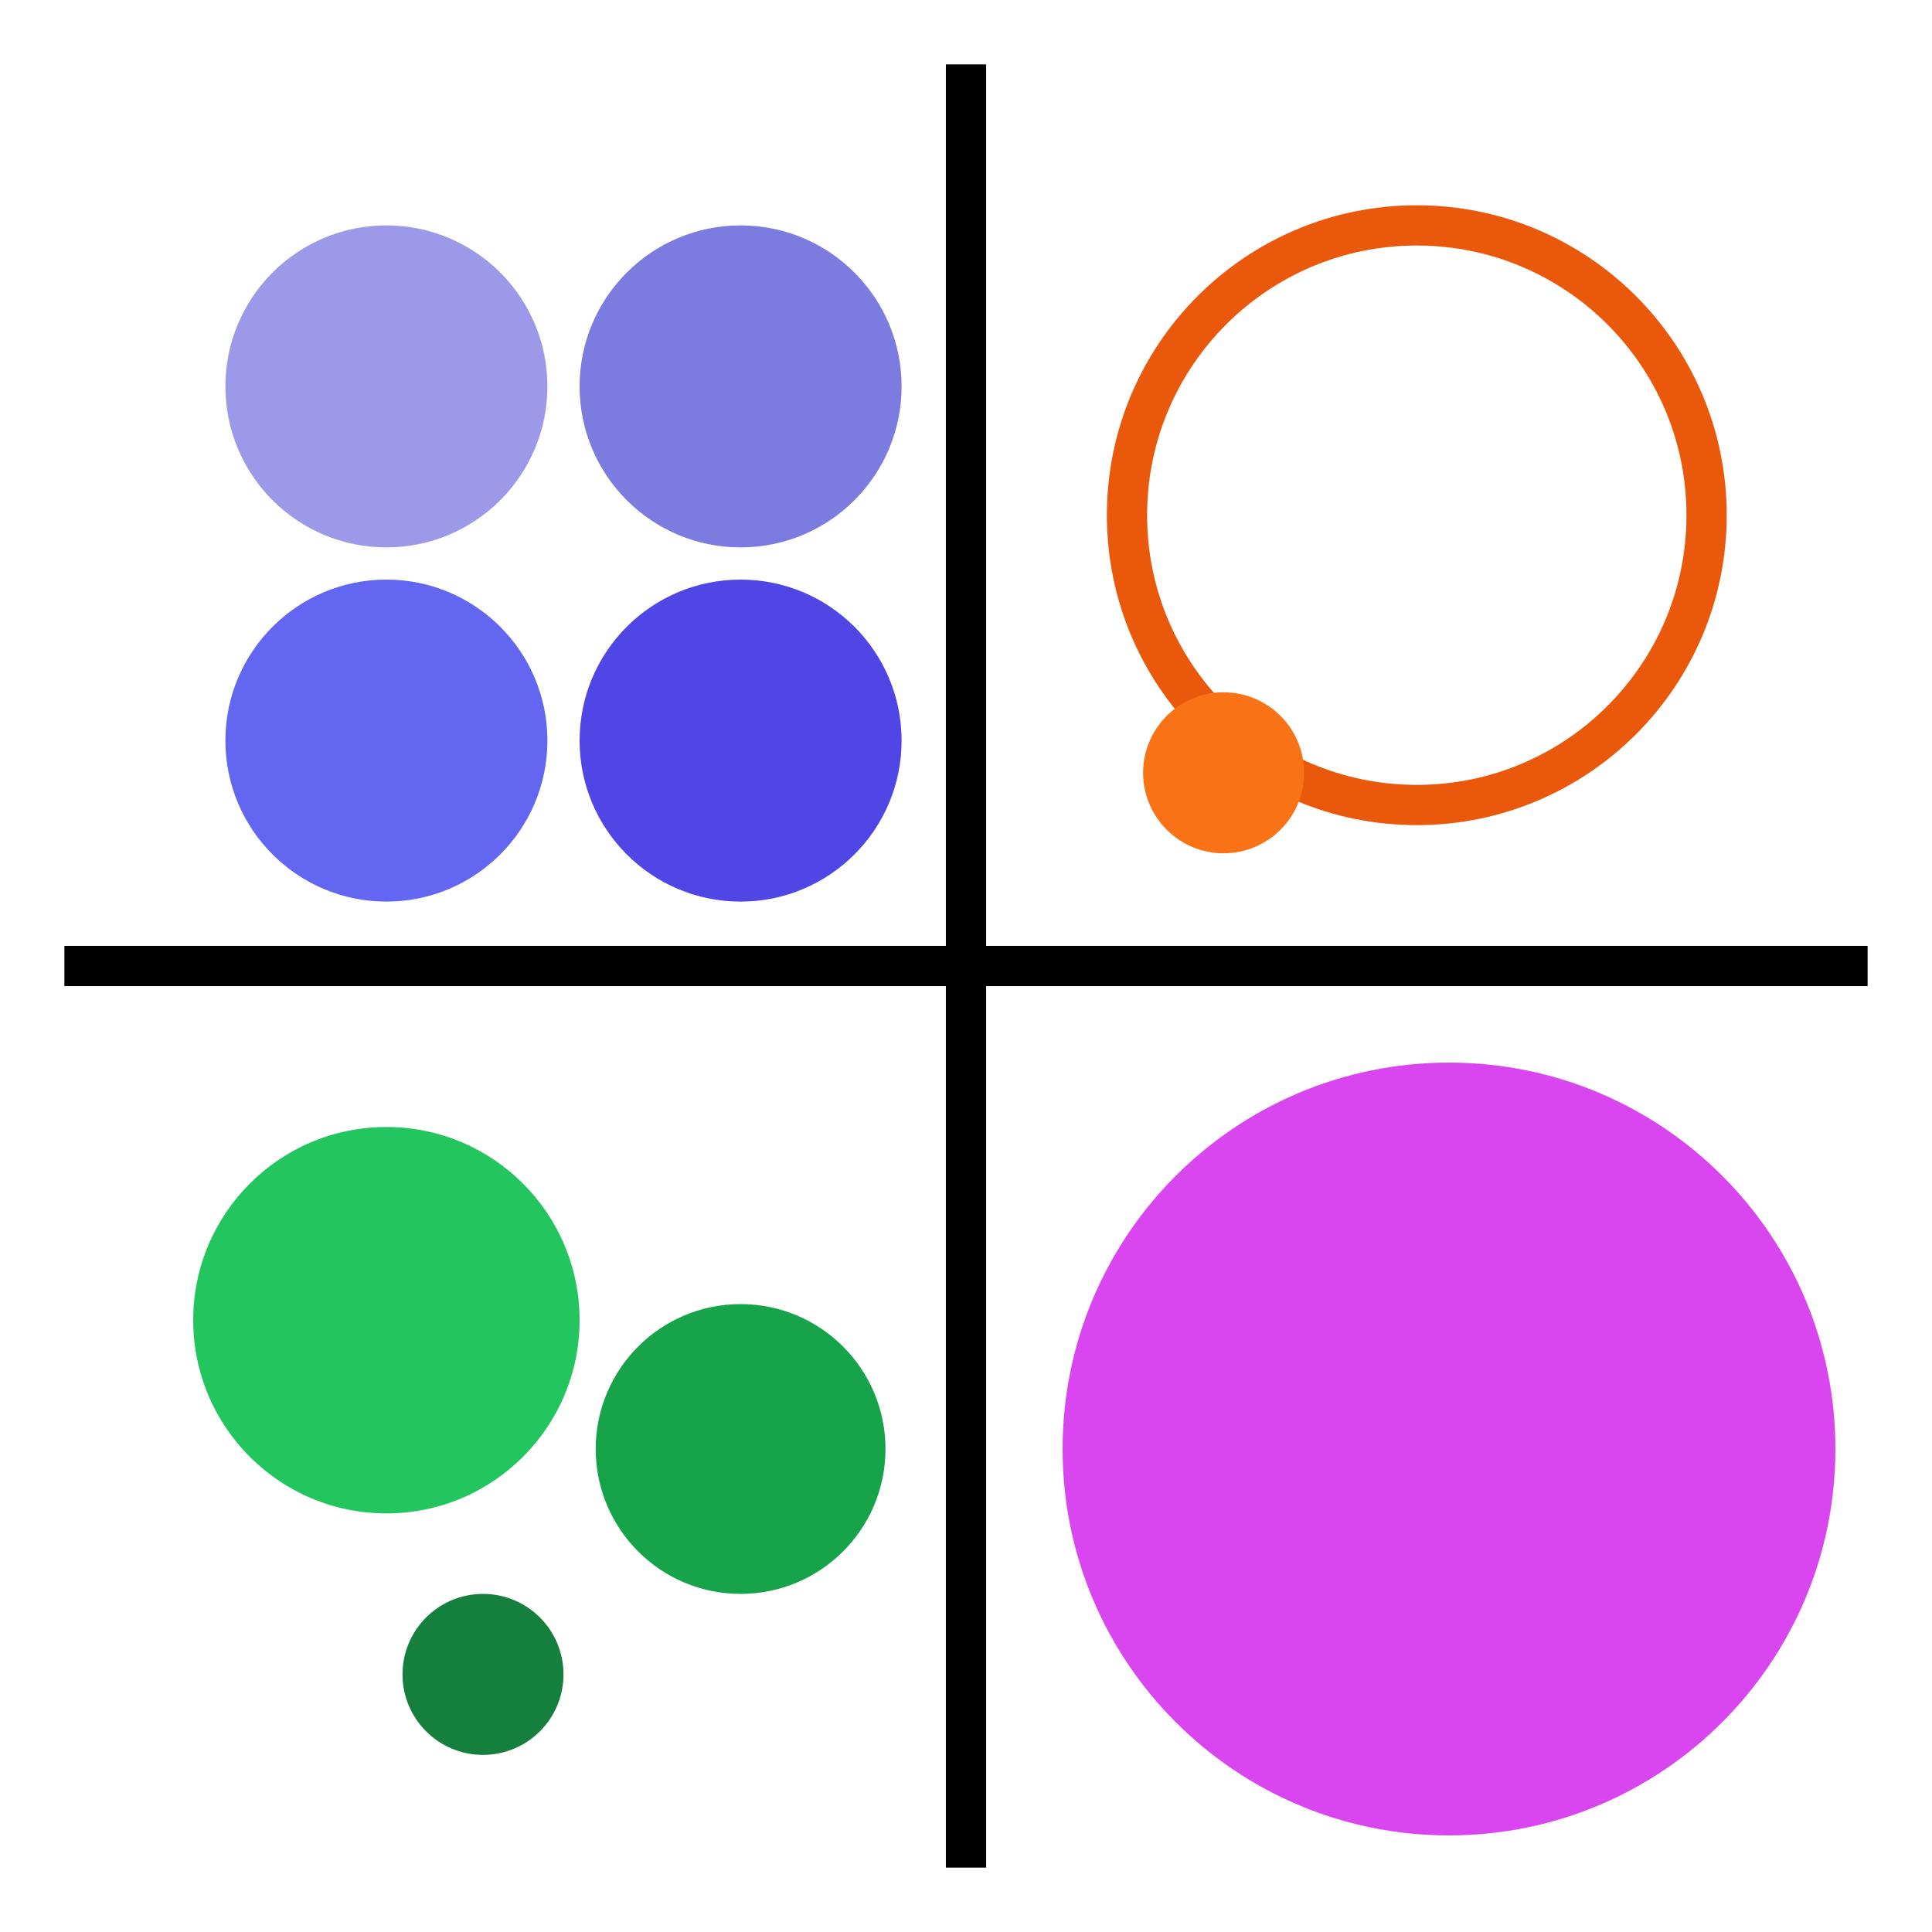
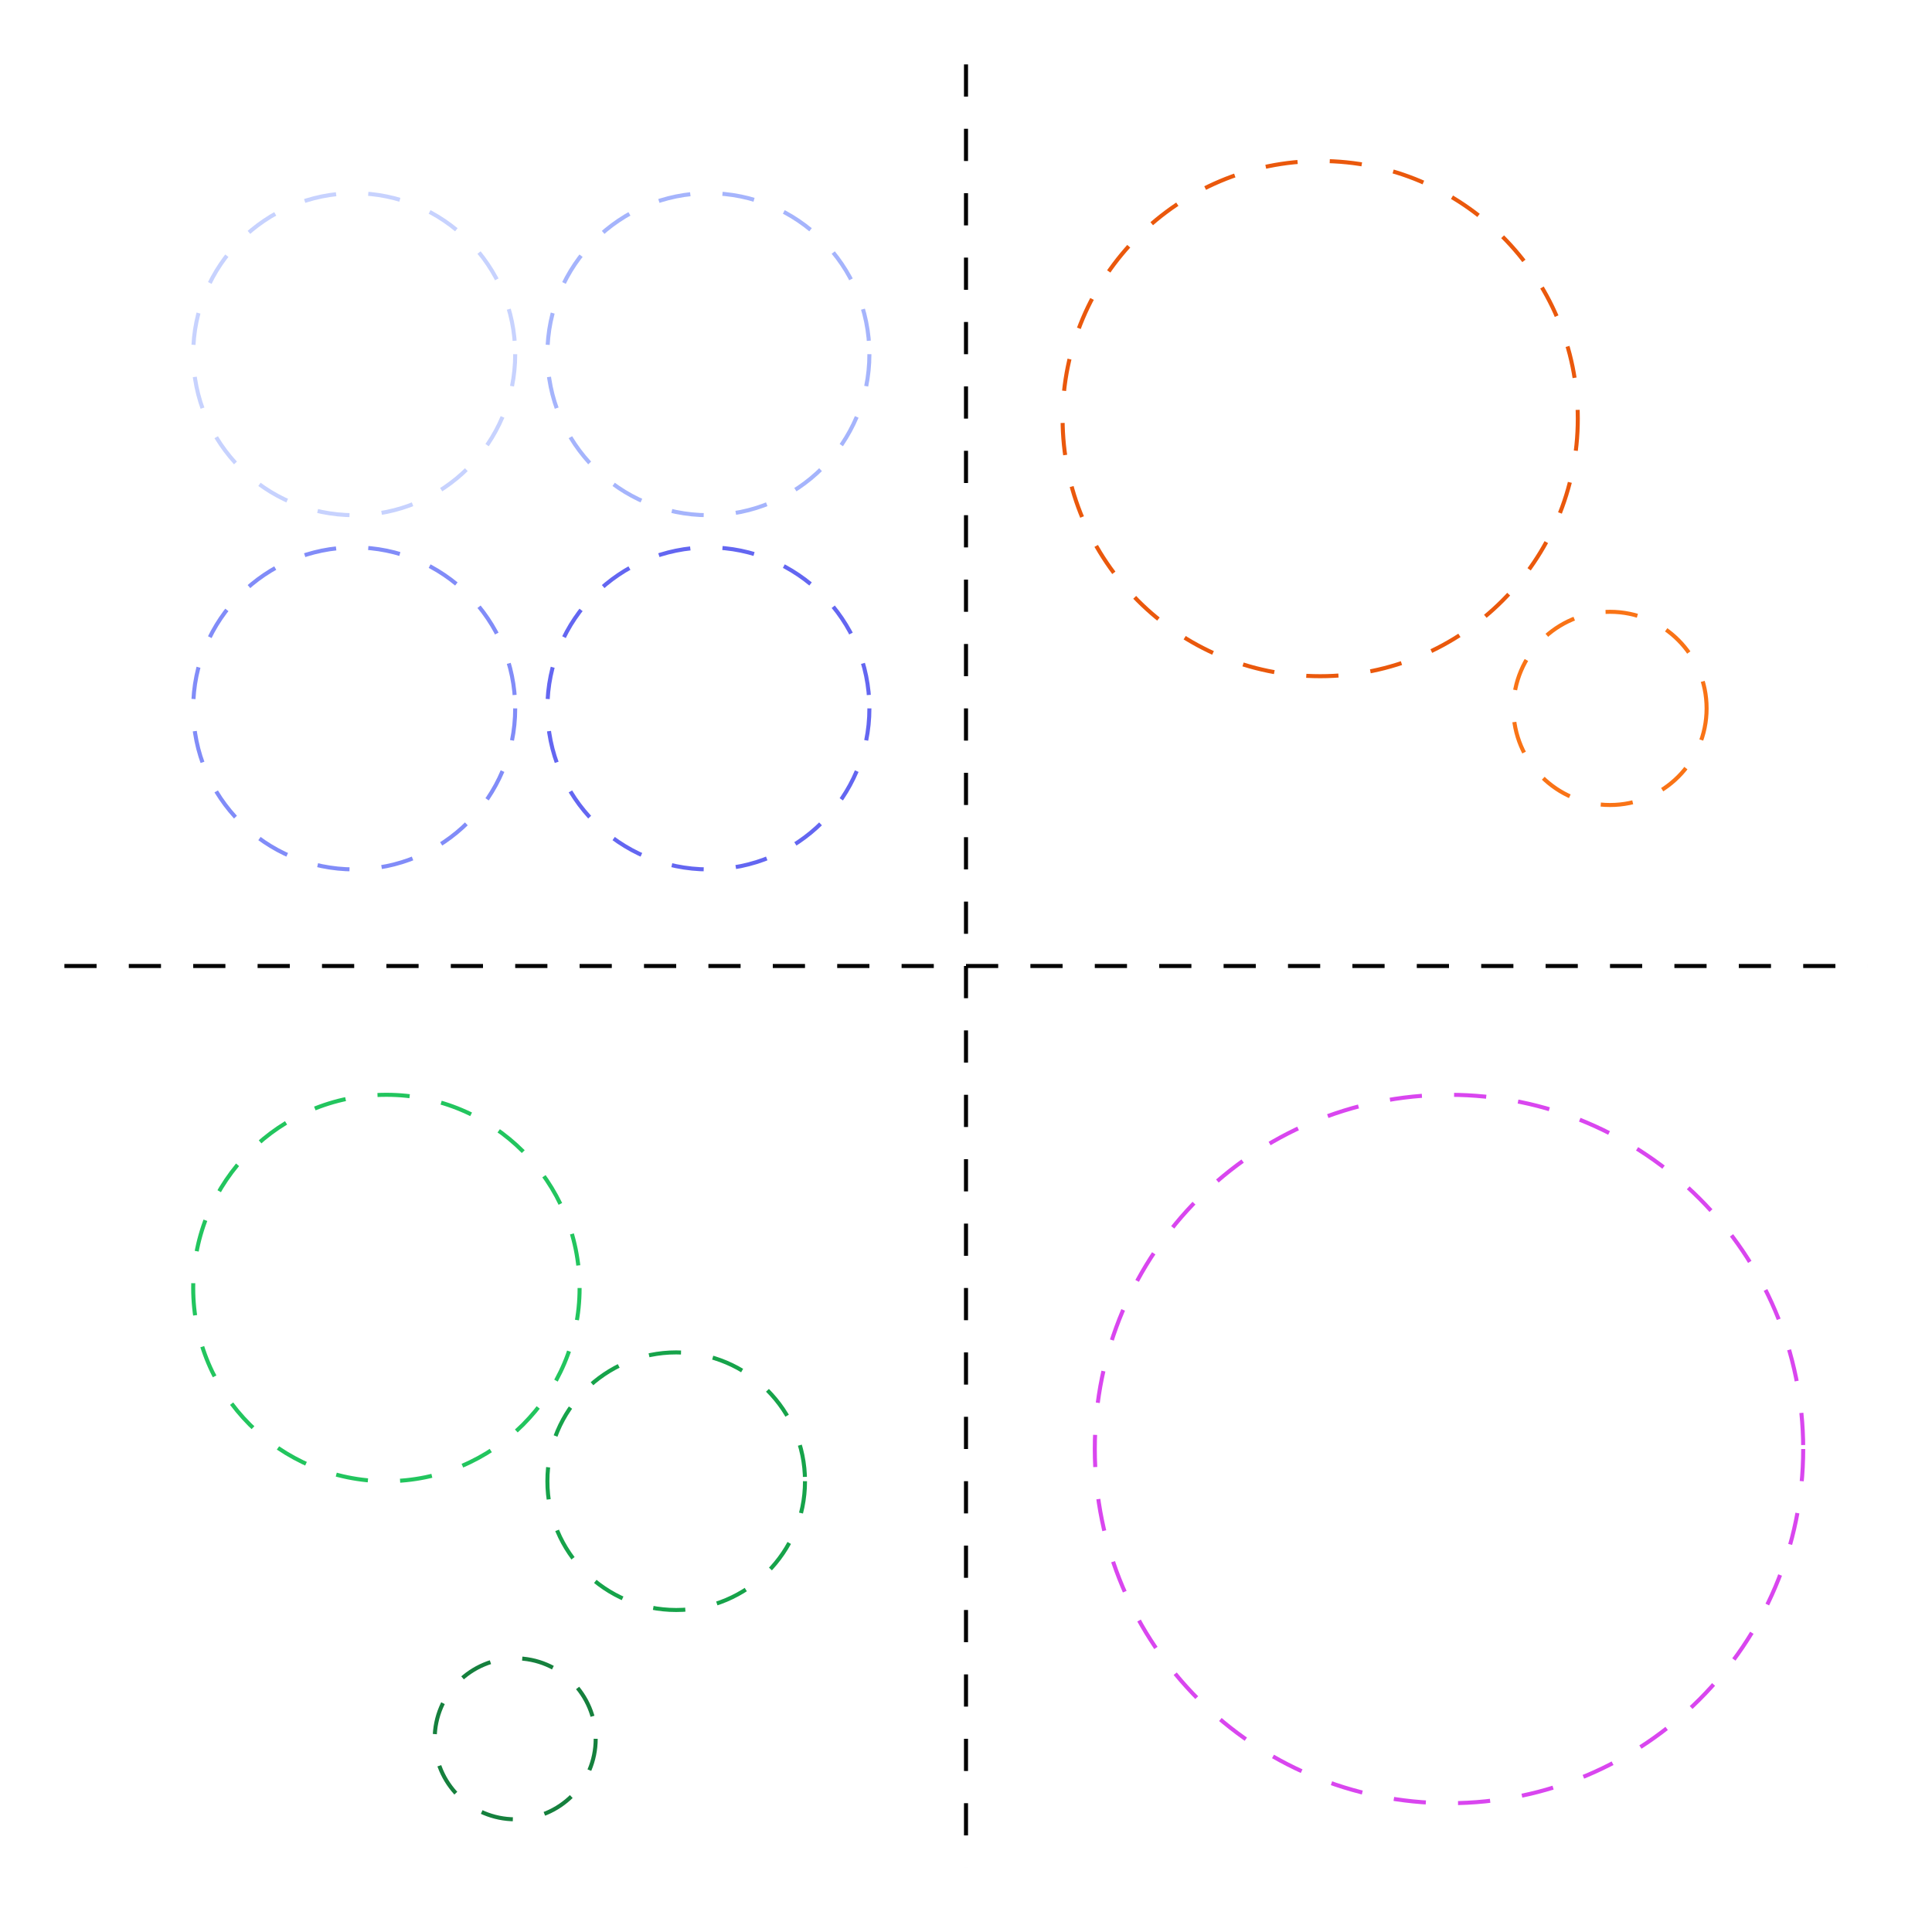
<svg xmlns="http://www.w3.org/2000/svg" viewBox="0 0 120 120" fill="none">
-   <line x1="60" y1="4" x2="60" y2="116" stroke="currentColor" stroke-width="2.5" />
-   <line x1="4" y1="60" x2="116" y2="60" stroke="currentColor" stroke-width="2.5" />
-   <circle cx="24" cy="24" r="10" fill="#9b99e8" />
-   <circle cx="46" cy="24" r="10" fill="#7c7ce0" />
-   <circle cx="24" cy="46" r="10" fill="#6366f1" />
-   <circle cx="46" cy="46" r="10" fill="#4f46e5" />
-   <circle cx="88" cy="32" r="18" fill="none" stroke="#ea580c" stroke-width="2.5" />
-   <circle cx="76" cy="48" r="5" fill="#f97316" />
-   <circle cx="24" cy="82" r="12" fill="#22c55e" />
-   <circle cx="46" cy="90" r="9" fill="#16a34a" />
-   <circle cx="30" cy="104" r="5" fill="#15803d" />
-   <circle cx="90" cy="90" r="24" fill="#d946ef" />
+   <line x1="60" y1="4" x2="60" y2="116" stroke="currentColor" stroke-width="0.25" stroke-dasharray="2 2" />
+   <line x1="4" y1="60" x2="116" y2="60" stroke="currentColor" stroke-width="0.25" stroke-dasharray="2 2" />
+   <circle cx="22" cy="22" r="10" stroke="#c7d2fe" stroke-width="0.25" stroke-dasharray="2 2" />
+   <circle cx="44" cy="22" r="10" stroke="#a5b4fc" stroke-width="0.25" stroke-dasharray="2 2" />
+   <circle cx="22" cy="44" r="10" stroke="#818cf8" stroke-width="0.25" stroke-dasharray="2 2" />
+   <circle cx="44" cy="44" r="10" stroke="#6366f1" stroke-width="0.25" stroke-dasharray="2 2" />
+   <circle cx="82" cy="26" r="16" stroke="#ea580c" stroke-width="0.25" stroke-dasharray="2 2" />
+   <circle cx="100" cy="44" r="6" stroke="#f97316" stroke-width="0.25" stroke-dasharray="2 2" />
+   <circle cx="24" cy="80" r="12" stroke="#22c55e" stroke-width="0.25" stroke-dasharray="2 2" />
+   <circle cx="42" cy="92" r="8" stroke="#16a34a" stroke-width="0.25" stroke-dasharray="2 2" />
+   <circle cx="32" cy="108" r="5" stroke="#15803d" stroke-width="0.25" stroke-dasharray="2 2" />
+   <circle cx="90" cy="90" r="22" stroke="#d946ef" stroke-width="0.25" stroke-dasharray="2 2" />
</svg>
